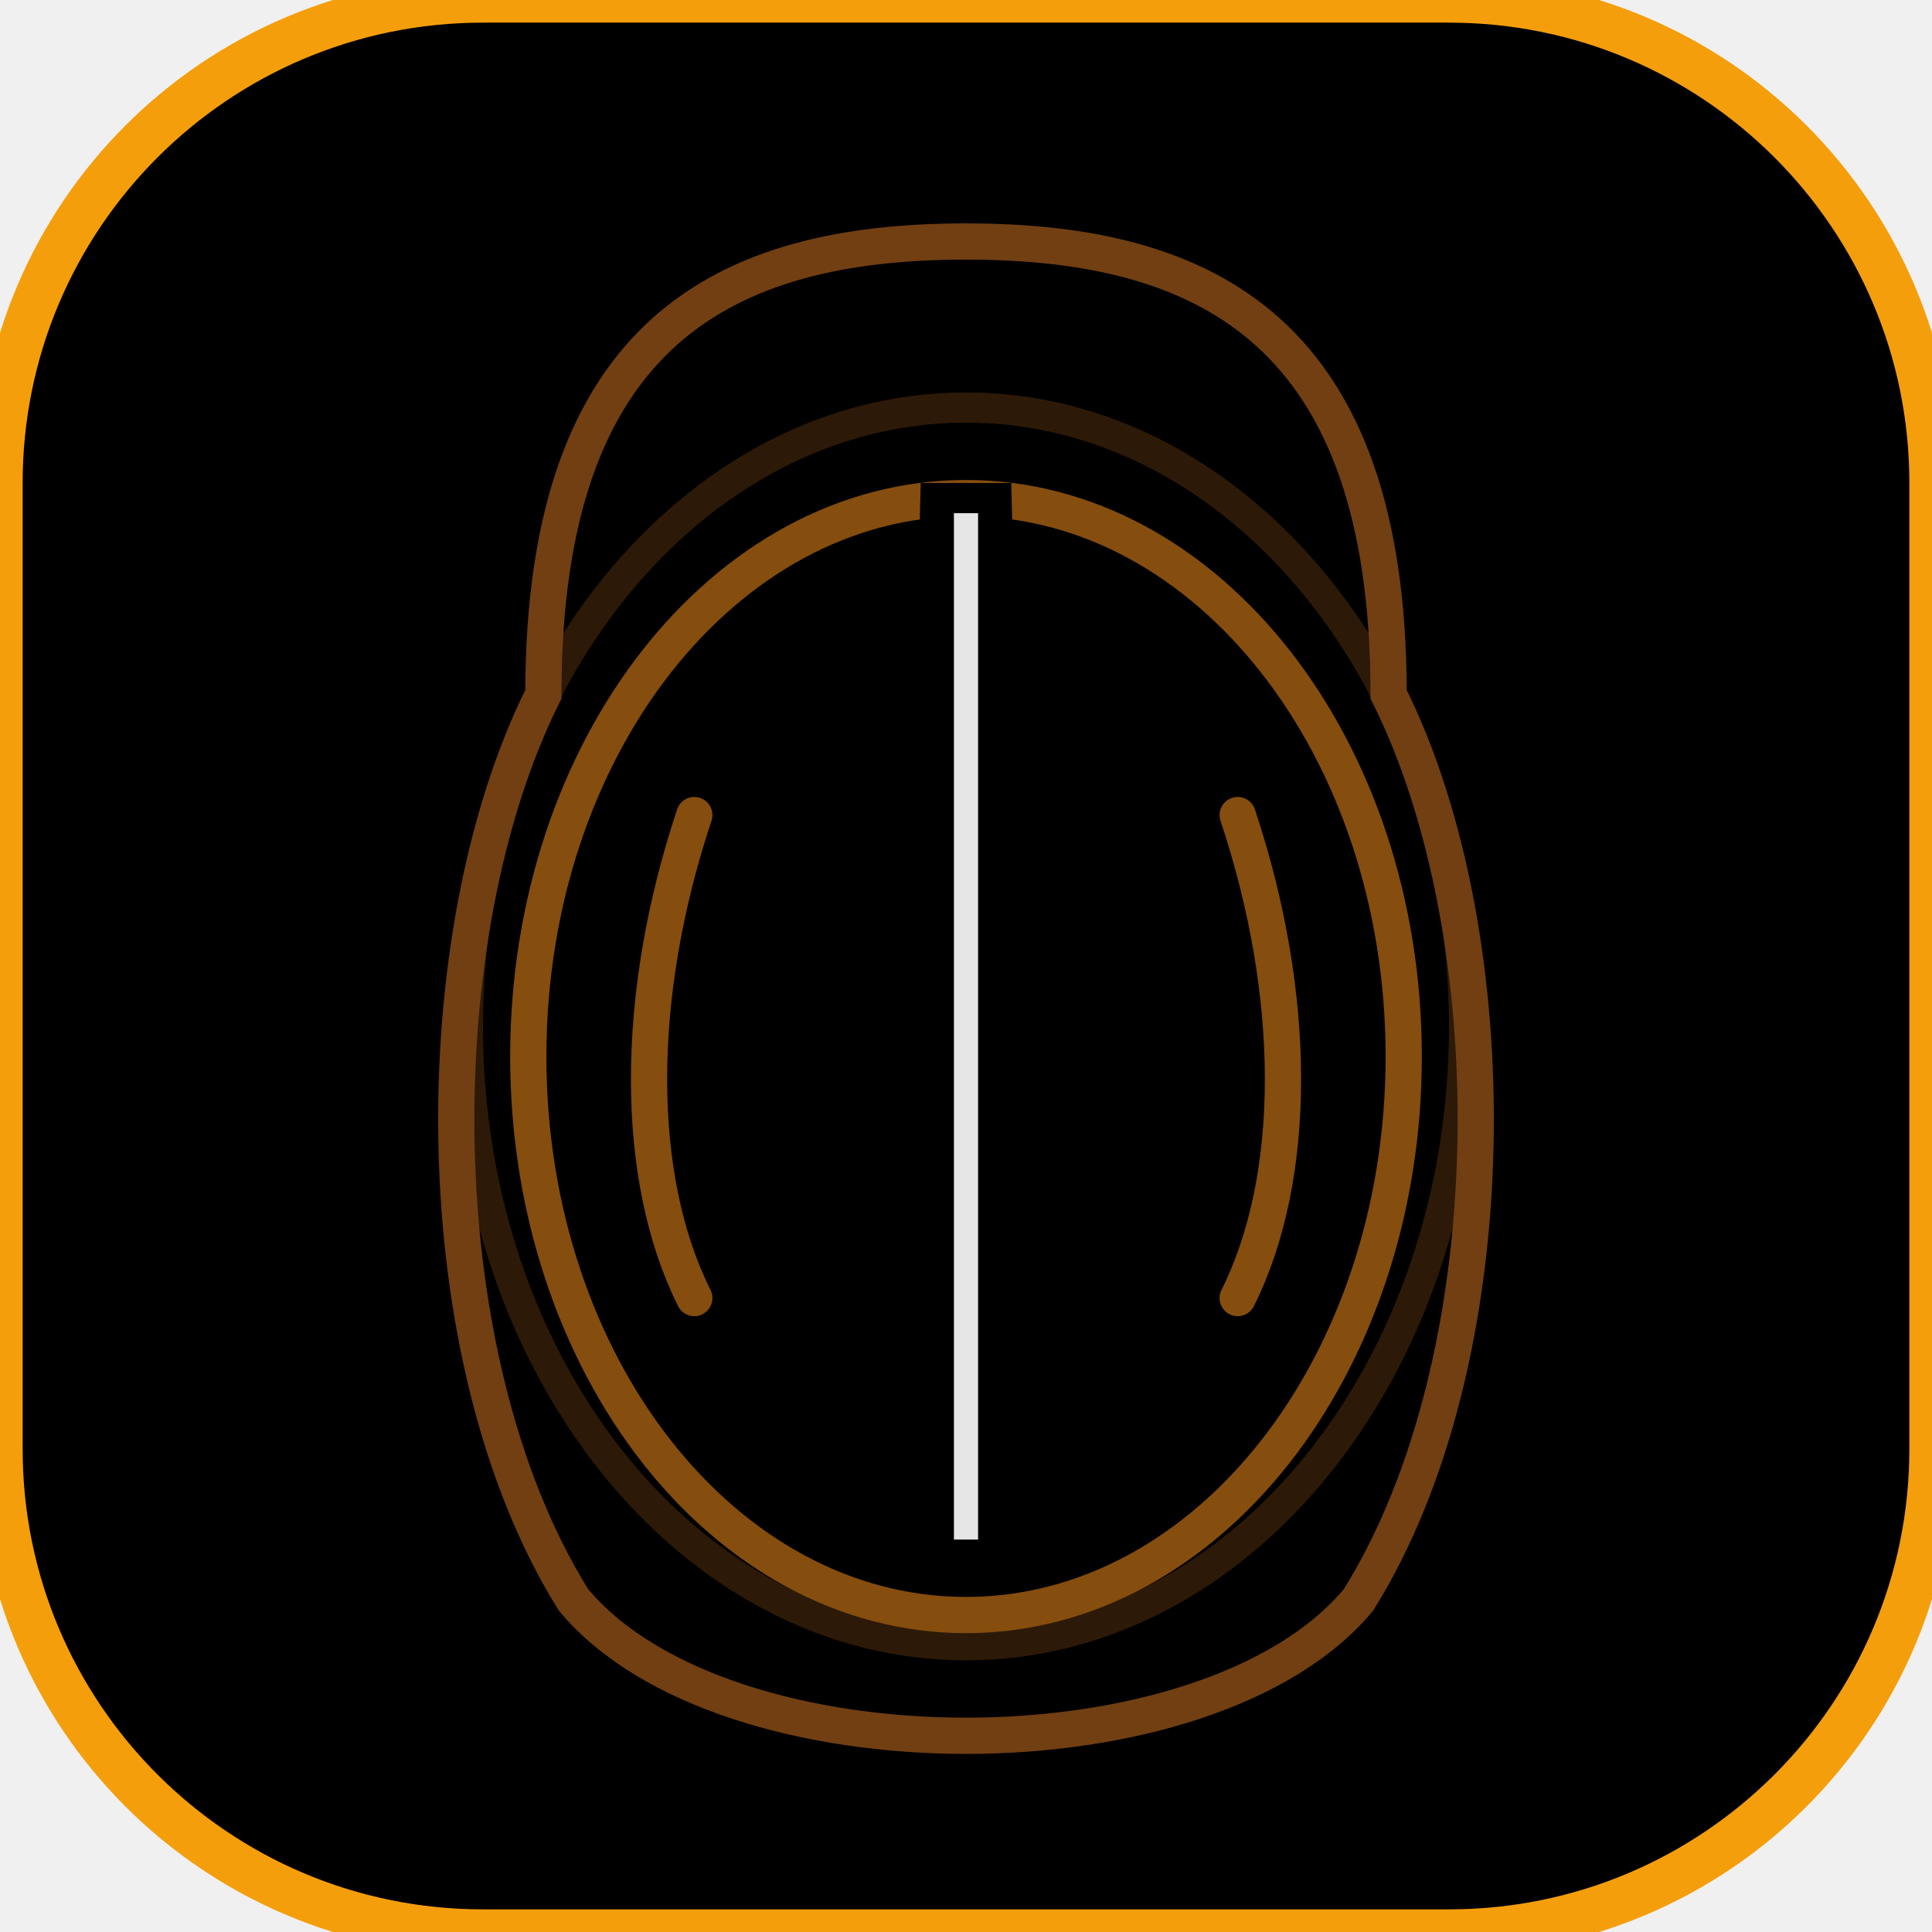
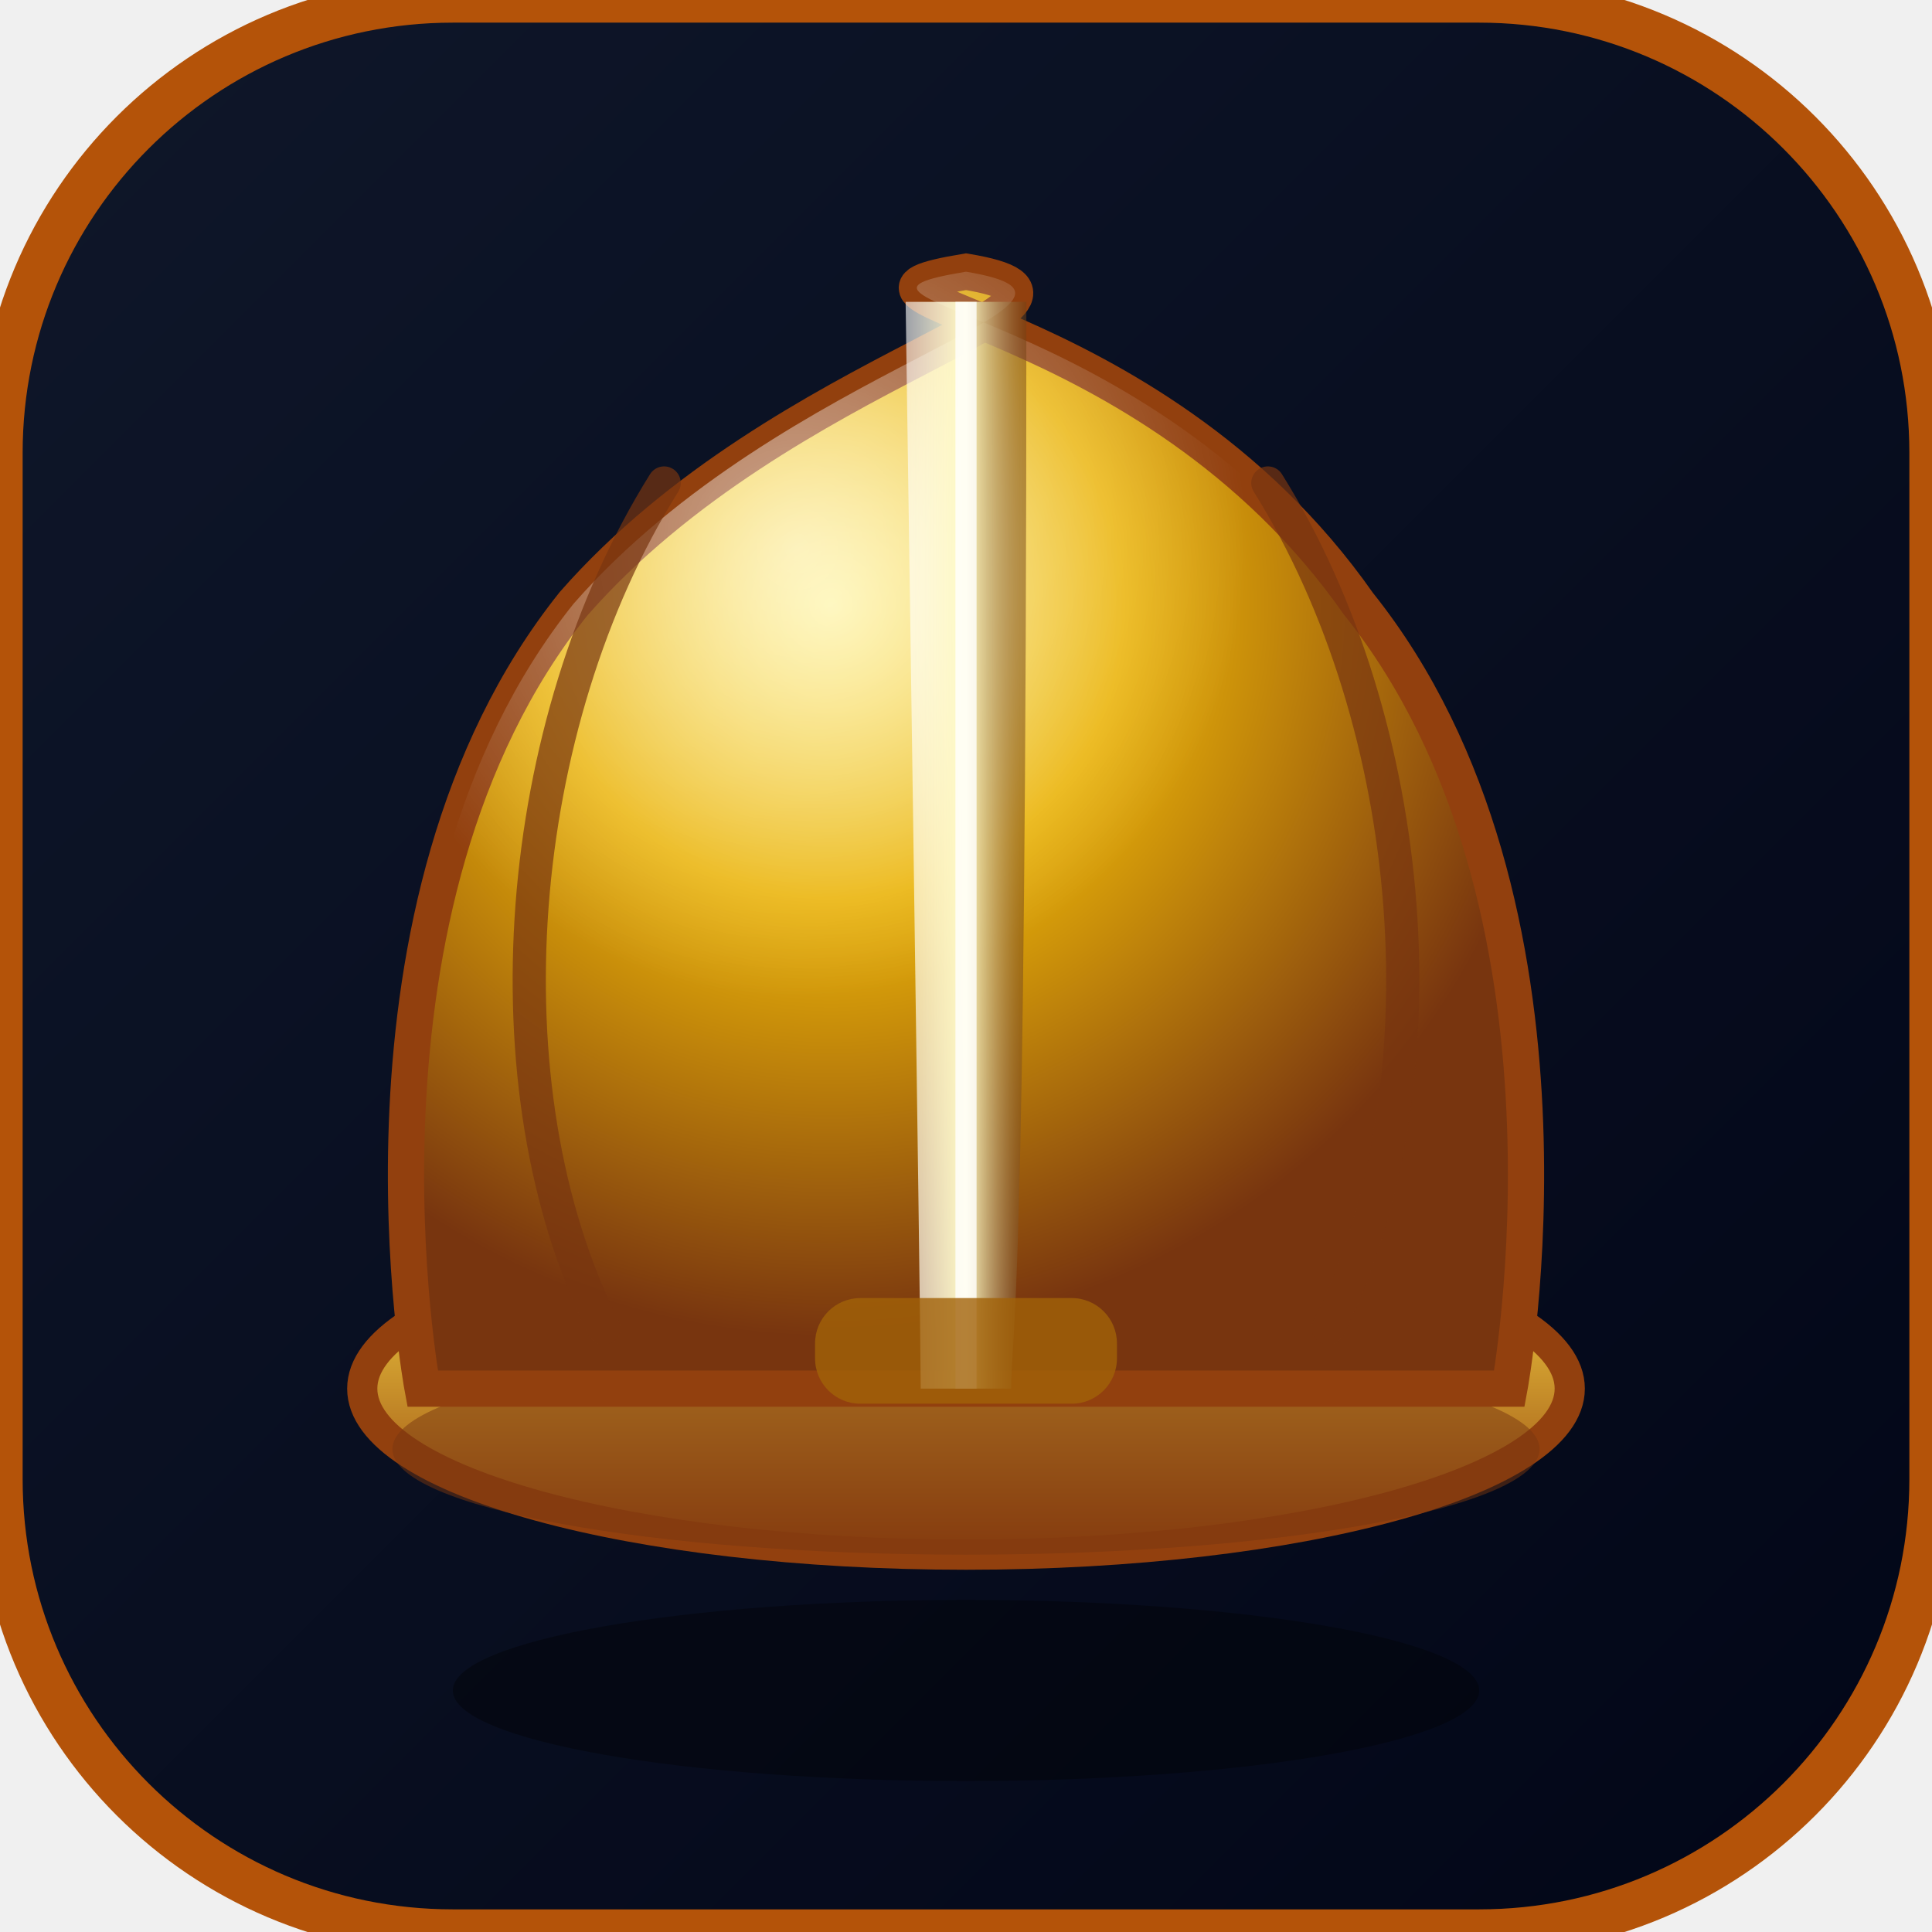
<svg xmlns="http://www.w3.org/2000/svg" viewBox="0 0 64 64">
  <defs>
    <linearGradient id="bg-grad" x1="0%" y1="0%" x2="100%" y2="100%">
-       <stop offset="0%" stopColor="#0f172a" />
-       <stop offset="100%" stopColor="#020617" />
+       <stop offset="0%" stop-color="#0f172a" />
+       <stop offset="100%" stop-color="#020617" />
    </linearGradient>
-     <linearGradient id="hh-dome" x1="0%" y1="0%" x2="100%" y2="100%">
-       <stop offset="0%" stopColor="#fef08a" />
-       <stop offset="45%" stopColor="#eab308" />
-       <stop offset="100%" stopColor="#a16207" />
-     </linearGradient>
+     <radialGradient id="hh-dome" cx="38%" cy="30%" r="65%">
+       <stop offset="0%" stop-color="#fef08a" />
+       <stop offset="40%" stop-color="#eab308" />
+       <stop offset="100%" stop-color="#78350f" />
+     </radialGradient>
    <linearGradient id="hh-brim" x1="0%" y1="0%" x2="0%" y2="100%">
-       <stop offset="0%" stopColor="#fde047" />
-       <stop offset="100%" stopColor="#854d0e" />
+       <stop offset="0%" stop-color="#fde047" />
+       <stop offset="100%" stop-color="#92400e" />
    </linearGradient>
    <linearGradient id="hh-ridge" x1="0%" y1="0%" x2="100%" y2="0%">
-       <stop offset="0%" stopColor="#ffffff" stopOpacity="0.8" />
-       <stop offset="50%" stopColor="#fef08a" />
-       <stop offset="100%" stopColor="#713f12" />
+       <stop offset="0%" stop-color="#ffffff" stop-opacity="0.6" />
+       <stop offset="50%" stop-color="#fef9c3" />
+       <stop offset="100%" stop-color="#713f12" stop-opacity="0.5" />
    </linearGradient>
+     <radialGradient id="hh-shine" cx="35%" cy="25%" r="40%">
+       <stop offset="0%" stop-color="#ffffff" stop-opacity="0.55" />
+       <stop offset="100%" stop-color="#ffffff" stop-opacity="0" />
+     </radialGradient>
  </defs>
-   <rect width="64" height="64" rx="16" fill="url(#bg-grad)" stroke="#f59e0b" stroke-width="1.5" />
-   <g transform="translate(0, 1)">
-     <path d="M 18,22 C 18,10 24,7 32,7 C 40,7 46,10 46,22 C 50,30 50,44 45,52 C 40,58 24,58 19,52 C 14,44 14,30 18,22 Z" fill="url(#hh-brim)" stroke="#713f12" stroke-width="1.2" />
-     <ellipse cx="32" cy="33" rx="16.5" ry="20.5" fill="none" stroke="#713f12" stroke-width="1" opacity="0.4" />
-     <ellipse cx="32" cy="34" rx="14.5" ry="18.5" fill="url(#hh-dome)" stroke="#854d0e" stroke-width="1.2" />
-     <path d="M 30.5,15 C 30.5,15 30,34 30,51 L 34,51 C 34,34 33.5,15 33.5,15 Z" fill="url(#hh-ridge)" />
-     <line x1="32" y1="16" x2="32" y2="50" stroke="#ffffff" stroke-width="0.8" opacity="0.9" />
-     <path d="M 23,26 C 21,32 21,38 23,42" fill="none" stroke="#854d0e" stroke-width="1.2" stroke-linecap="round" />
-     <path d="M 41,26 C 43,32 43,38 41,42" fill="none" stroke="#854d0e" stroke-width="1.2" stroke-linecap="round" />
+   <rect width="64" height="64" rx="15" fill="url(#bg-grad)" stroke="#b45309" stroke-width="1.5" />
+   <ellipse cx="32" cy="56" rx="17" ry="3" fill="#000000" opacity="0.35" />
+   <g transform="translate(32,32)">
+     <ellipse cx="0" cy="14" rx="20" ry="5.5" fill="url(#hh-brim)" stroke="#92400e" stroke-width="1" />
+     <ellipse cx="0" cy="16" rx="19" ry="3.5" fill="#78350f" opacity="0.5" />
+     <path d="M -18,14 C -18,14 -21,-2 -13,-12 C -6,-20 6,-22 0,-23 C -6,-22 6,-22 13,-12 C 21,-2 18,14 18,14 Z" fill="url(#hh-dome)" stroke="#92400e" stroke-width="1.2" />
+     <path d="M -18,14 C -18,14 -21,-2 -13,-12 C -6,-20 6,-22 0,-23 C -6,-22 6,-22 13,-12 C 21,-2 18,14 18,14 Z" fill="url(#hh-shine)" />
+     <path d="M -2,-22 C -2,-22 -1.5,12 -1.5,14 L 1.5,14 C 1.5,12 2,12 2,-22 Z" fill="url(#hh-ridge)" />
+     <line x1="0" y1="-22" x2="0" y2="14" stroke="#ffffff" stroke-width="0.7" opacity="0.8" />
+     <path d="M -10,-16 C -15,-8 -16,4 -12,12" fill="none" stroke="#78350f" stroke-width="1.1" stroke-linecap="round" opacity="0.7" />
+     <path d="M 10,-16 C 15,-8 16,4 12,12" fill="none" stroke="#78350f" stroke-width="1.1" stroke-linecap="round" opacity="0.7" />
+     <rect x="-5" y="11" width="10" height="3.5" rx="1.5" fill="#a16207" opacity="0.8" />
  </g>
</svg>
